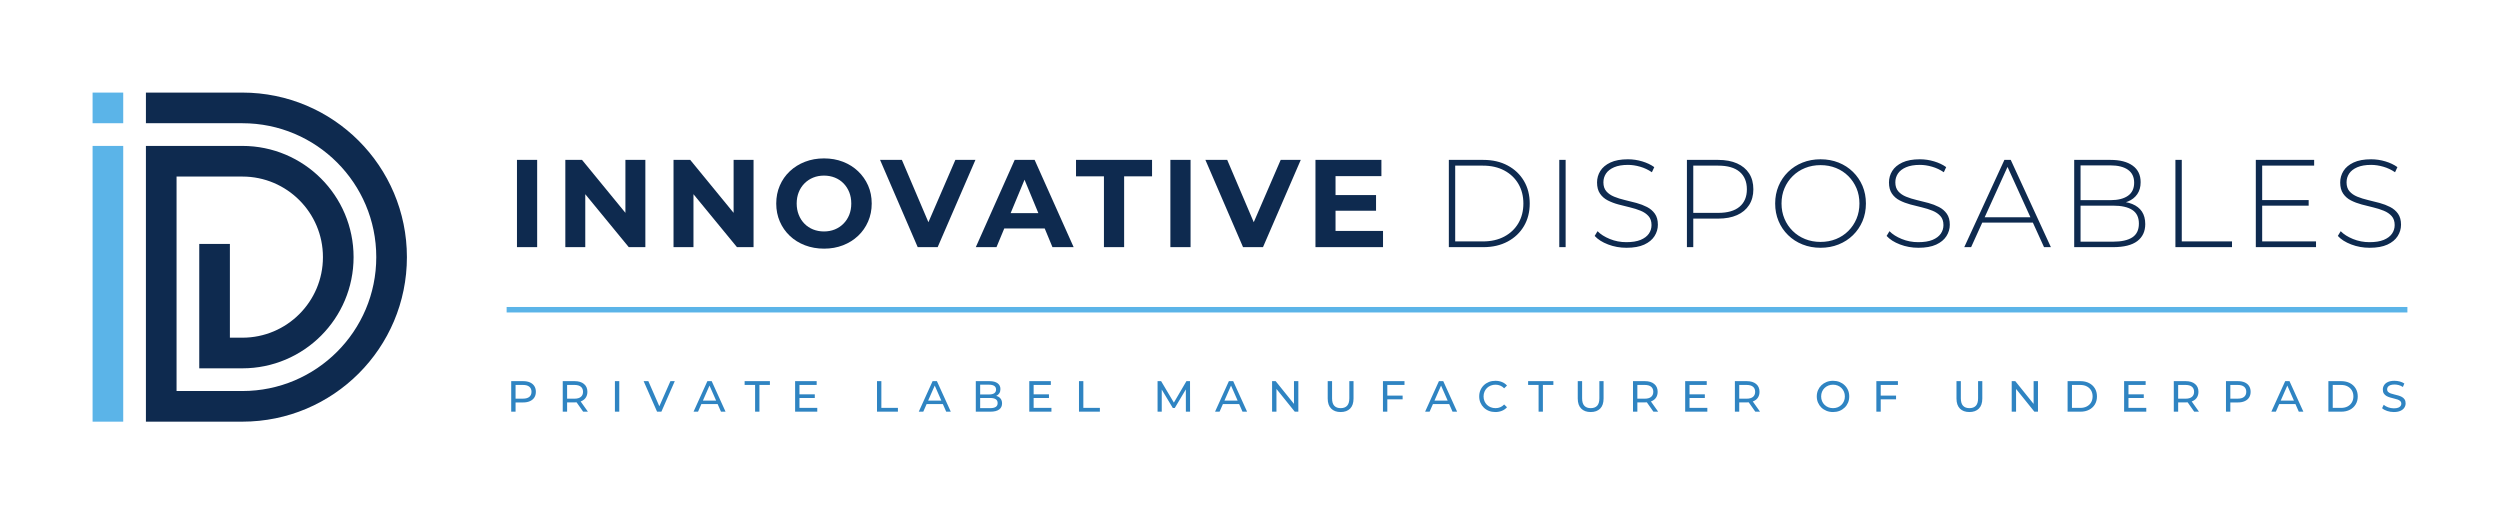
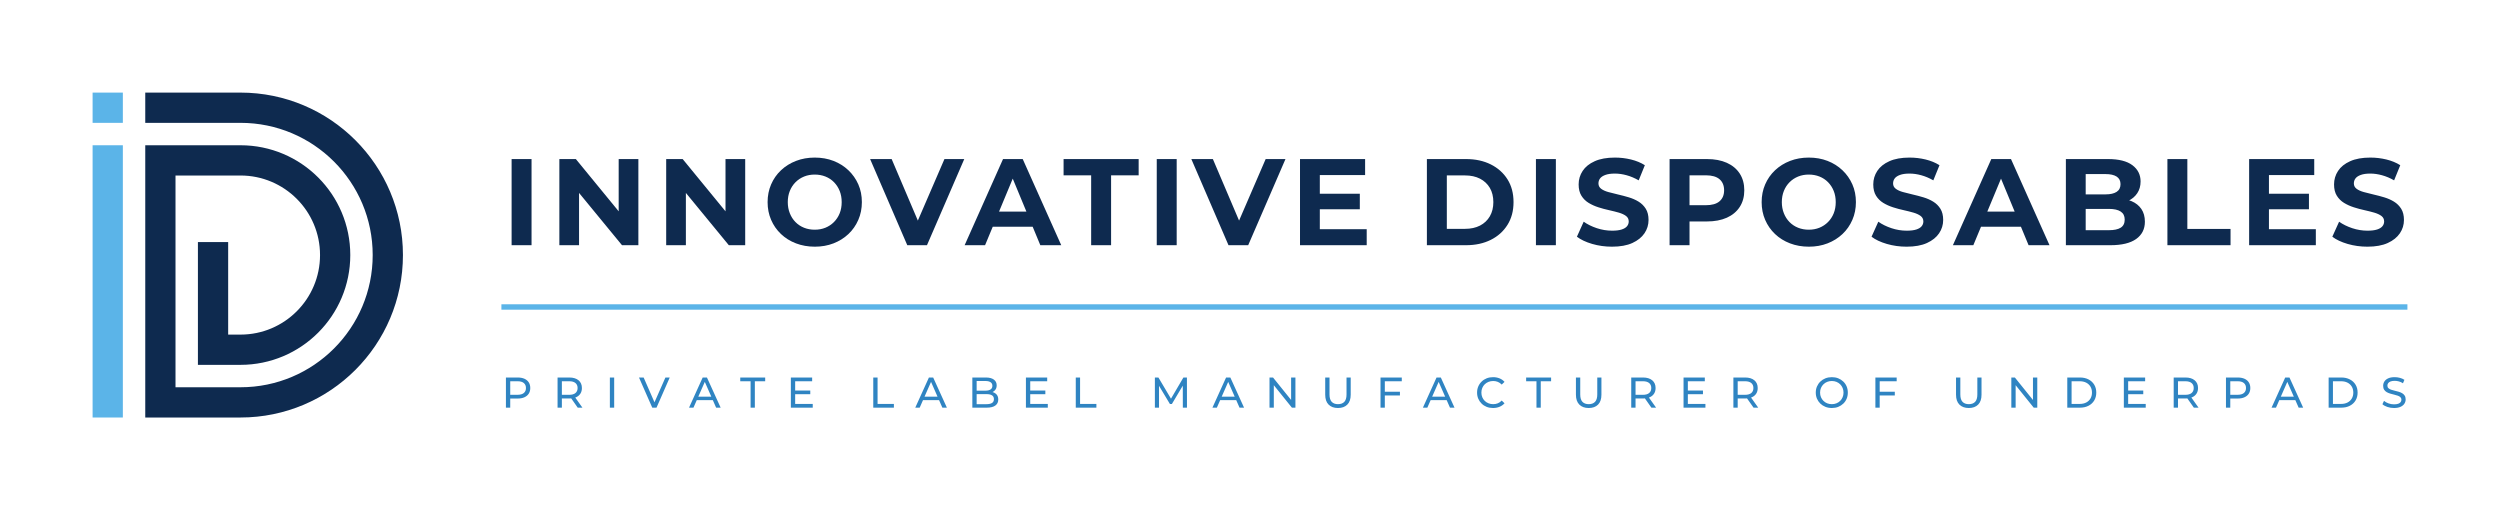
- <svg xmlns="http://www.w3.org/2000/svg" viewBox="-37.14 -37.14 1002.82 206.28" width="1002.82" height="206.28" role="img" aria-label="Innovative Disposables">
+ <svg xmlns="http://www.w3.org/2000/svg" viewBox="-37.62 -37.62 1015.67 207.23" width="1015.67" height="207.23" role="img" aria-label="Innovative Disposables">
  <g transform="translate(0 0) scale(0.227586)">
    <g fill="#5BB4E8">
      <rect x="0" y="0" width="54" height="54" />
      <rect x="0" y="94" width="54" height="486" />
    </g>
    <path d="M94,27 H264 A263,263 0 0 1 264,553 H121 V121 H264 A169,169 0 0 1 264,459 H215 V266.8" fill="none" stroke="#0E2A4F" stroke-width="54" stroke-linejoin="miter" stroke-linecap="butt" />
  </g>
  <path d="M170.23 62V27H178.33V62ZM189.63 62V27H196.33L216.98 52.2H213.73V27H221.73V62H215.08L194.38 36.8H197.63V62ZM233.03 62V27H239.73L260.38 52.2H257.13V27H265.13V62H258.48L237.78 36.8H241.03V62ZM293.43 62.6Q289.28 62.6 285.76 61.25Q282.23 59.9 279.66 57.45Q277.08 55 275.66 51.7Q274.23 48.4 274.23 44.5Q274.23 40.6 275.66 37.3Q277.08 34 279.68 31.55Q282.28 29.1 285.78 27.75Q289.28 26.4 293.38 26.4Q297.53 26.4 301.01 27.75Q304.48 29.1 307.06 31.55Q309.63 34 311.08 37.27Q312.53 40.55 312.53 44.5Q312.53 48.4 311.08 51.72Q309.63 55.05 307.06 57.47Q304.48 59.9 301.01 61.25Q297.53 62.6 293.43 62.6ZM293.38 55.7Q295.73 55.7 297.71 54.9Q299.68 54.1 301.18 52.6Q302.68 51.1 303.51 49.05Q304.33 47 304.33 44.5Q304.33 42 303.51 39.95Q302.68 37.9 301.21 36.4Q299.73 34.9 297.73 34.1Q295.73 33.3 293.38 33.3Q291.03 33.3 289.06 34.1Q287.08 34.9 285.58 36.4Q284.08 37.9 283.26 39.95Q282.43 42 282.43 44.5Q282.43 46.95 283.26 49.03Q284.08 51.1 285.56 52.6Q287.03 54.1 289.03 54.9Q291.03 55.7 293.38 55.7ZM330.98 62 315.88 27H324.63L337.83 58H332.68L346.08 27H354.13L338.98 62ZM354.28 62 369.88 27H377.88L393.53 62H385.03L372.23 31.1H375.43L362.58 62ZM362.08 54.5 364.23 48.35H382.23L384.43 54.5ZM405.68 62V33.6H394.48V27H424.98V33.6H413.78V62ZM432.33 62V27H440.43V62ZM461.48 62 446.38 27H455.13L468.33 58H463.18L476.58 27H484.63L469.48 62ZM490.53 62V27H516.98V33.5H498.58V55.5H517.63V62ZM497.98 47.4V41.1H514.83V47.4Z" fill="#0E2A4F" />
-   <path d="M544.03 62V27H557.88Q563.43 27 567.63 29.25Q571.83 31.5 574.16 35.45Q576.48 39.4 576.48 44.5Q576.48 49.6 574.16 53.55Q571.83 57.5 567.63 59.75Q563.43 62 557.88 62ZM546.58 59.7H557.68Q562.63 59.7 566.28 57.75Q569.93 55.8 571.93 52.38Q573.93 48.95 573.93 44.5Q573.93 40.05 571.93 36.62Q569.93 33.2 566.28 31.25Q562.63 29.3 557.68 29.3H546.58ZM588.33 62V27H590.88V62ZM615.28 62.25Q611.38 62.25 607.91 60.92Q604.43 59.6 602.53 57.5L603.68 55.6Q605.48 57.45 608.61 58.73Q611.73 60 615.23 60Q618.73 60 620.96 59.08Q623.18 58.15 624.26 56.6Q625.33 55.05 625.33 53.15Q625.33 50.9 624.13 49.55Q622.93 48.2 620.98 47.4Q619.03 46.6 616.73 46.05Q614.43 45.5 612.08 44.88Q609.73 44.25 607.78 43.25Q605.83 42.25 604.66 40.52Q603.48 38.8 603.48 36.05Q603.48 33.55 604.78 31.45Q606.08 29.35 608.83 28.05Q611.58 26.75 615.88 26.75Q618.78 26.75 621.61 27.6Q624.43 28.45 626.43 29.9L625.48 31.95Q623.28 30.45 620.76 29.73Q618.23 29 615.88 29Q612.53 29 610.33 29.95Q608.13 30.9 607.08 32.47Q606.03 34.05 606.03 36Q606.03 38.25 607.21 39.6Q608.38 40.95 610.33 41.75Q612.28 42.55 614.63 43.1Q616.98 43.65 619.28 44.27Q621.58 44.9 623.53 45.9Q625.48 46.9 626.68 48.6Q627.88 50.3 627.88 53Q627.88 55.45 626.53 57.58Q625.18 59.7 622.41 60.98Q619.63 62.25 615.28 62.25ZM639.53 62V27H652.08Q656.48 27 659.63 28.4Q662.78 29.8 664.48 32.42Q666.18 35.05 666.18 38.8Q666.18 42.45 664.48 45.1Q662.78 47.75 659.63 49.15Q656.48 50.55 652.08 50.55H640.93L642.08 49.35V62ZM642.08 49.5 640.93 48.25H652.08Q657.73 48.25 660.66 45.77Q663.58 43.3 663.58 38.8Q663.58 34.25 660.66 31.77Q657.73 29.3 652.08 29.3H640.93L642.08 28.05ZM693.13 62.25Q689.23 62.25 685.91 60.92Q682.58 59.6 680.11 57.17Q677.63 54.75 676.28 51.52Q674.93 48.3 674.93 44.5Q674.93 40.7 676.28 37.48Q677.63 34.25 680.11 31.82Q682.58 29.4 685.91 28.07Q689.23 26.75 693.13 26.75Q697.03 26.75 700.36 28.07Q703.68 29.4 706.13 31.8Q708.58 34.2 709.96 37.42Q711.33 40.65 711.33 44.5Q711.33 48.35 709.96 51.58Q708.58 54.8 706.13 57.2Q703.68 59.6 700.36 60.92Q697.03 62.25 693.13 62.25ZM693.13 59.9Q696.48 59.9 699.33 58.75Q702.18 57.6 704.28 55.5Q706.38 53.4 707.56 50.6Q708.73 47.8 708.73 44.5Q708.73 41.15 707.56 38.38Q706.38 35.6 704.28 33.5Q702.18 31.4 699.33 30.25Q696.48 29.1 693.13 29.1Q689.78 29.1 686.93 30.25Q684.08 31.4 681.96 33.5Q679.83 35.6 678.66 38.38Q677.48 41.15 677.48 44.5Q677.48 47.8 678.66 50.6Q679.83 53.4 681.96 55.5Q684.08 57.6 686.93 58.75Q689.78 59.9 693.13 59.9ZM732.38 62.25Q728.48 62.25 725.01 60.92Q721.53 59.6 719.63 57.5L720.78 55.6Q722.58 57.45 725.71 58.73Q728.83 60 732.33 60Q735.83 60 738.06 59.08Q740.28 58.15 741.36 56.6Q742.43 55.05 742.43 53.15Q742.43 50.9 741.23 49.55Q740.03 48.2 738.08 47.4Q736.13 46.6 733.83 46.05Q731.53 45.5 729.18 44.88Q726.83 44.25 724.88 43.25Q722.93 42.25 721.76 40.52Q720.58 38.8 720.58 36.05Q720.58 33.55 721.88 31.45Q723.18 29.35 725.93 28.05Q728.68 26.75 732.98 26.75Q735.88 26.75 738.71 27.6Q741.53 28.45 743.53 29.9L742.58 31.95Q740.38 30.45 737.86 29.73Q735.33 29 732.98 29Q729.63 29 727.43 29.95Q725.23 30.9 724.18 32.47Q723.13 34.05 723.13 36Q723.13 38.25 724.31 39.6Q725.48 40.95 727.43 41.75Q729.38 42.55 731.73 43.1Q734.08 43.65 736.38 44.27Q738.68 44.9 740.63 45.9Q742.58 46.9 743.78 48.6Q744.98 50.3 744.98 53Q744.98 55.45 743.63 57.58Q742.28 59.7 739.51 60.98Q736.73 62.25 732.38 62.25ZM750.78 62 766.88 27H769.43L785.53 62H782.78L767.58 28.6H768.68L753.53 62ZM756.68 52.15 757.53 50H778.48L779.33 52.15ZM794.88 62V27H809.48Q815.13 27 818.33 29.3Q821.53 31.6 821.53 35.95Q821.53 38.8 820.18 40.75Q818.83 42.7 816.46 43.67Q814.08 44.65 811.13 44.65L812.03 43.65Q815.63 43.65 818.18 44.7Q820.73 45.75 822.06 47.75Q823.38 49.75 823.38 52.75Q823.38 57.15 820.18 59.58Q816.98 62 810.48 62ZM797.43 59.8H810.48Q815.53 59.8 818.18 58.08Q820.83 56.35 820.83 52.55Q820.83 48.8 818.18 47.07Q815.53 45.35 810.48 45.35H797.13V43.15H809.38Q813.93 43.15 816.43 41.4Q818.93 39.65 818.93 36.15Q818.93 32.7 816.43 30.95Q813.93 29.2 809.38 29.2H797.43ZM835.48 62V27H838.03V59.7H858.18V62ZM867.73 62V27H891.13V29.3H870.28V59.7H891.88V62ZM869.98 45.35V43.1H888.93V45.35ZM913.38 62.25Q909.48 62.25 906.01 60.92Q902.53 59.6 900.63 57.5L901.78 55.6Q903.58 57.45 906.71 58.73Q909.83 60 913.33 60Q916.83 60 919.06 59.08Q921.28 58.15 922.36 56.6Q923.43 55.05 923.43 53.15Q923.43 50.9 922.23 49.55Q921.03 48.2 919.08 47.4Q917.13 46.6 914.83 46.05Q912.53 45.5 910.18 44.88Q907.83 44.25 905.88 43.25Q903.93 42.25 902.76 40.52Q901.58 38.8 901.58 36.05Q901.58 33.55 902.88 31.45Q904.18 29.35 906.93 28.05Q909.68 26.75 913.98 26.75Q916.88 26.75 919.71 27.6Q922.53 28.45 924.53 29.9L923.58 31.95Q921.38 30.45 918.86 29.73Q916.33 29 913.98 29Q910.63 29 908.43 29.95Q906.23 30.9 905.18 32.47Q904.13 34.05 904.13 36Q904.13 38.25 905.31 39.6Q906.48 40.95 908.43 41.75Q910.38 42.55 912.73 43.1Q915.08 43.65 917.38 44.27Q919.68 44.9 921.63 45.9Q923.58 46.9 924.78 48.6Q925.98 50.3 925.98 53Q925.98 55.45 924.63 57.58Q923.28 59.7 920.51 60.98Q917.73 62.25 913.38 62.25Z" fill="#0E2A4F" />
-   <rect x="166.083" y="86" width="762.45" height="2.2" fill="#5BB4E8" />
-   <path d="M167.92 128V115.75H172.7Q174.31 115.75 175.45 116.26Q176.58 116.77 177.2 117.73Q177.81 118.69 177.81 120.02Q177.81 121.35 177.2 122.3Q176.58 123.26 175.45 123.77Q174.31 124.29 172.7 124.29H168.88L169.67 123.47V128ZM169.67 123.64 168.88 122.77H172.65Q174.33 122.77 175.19 122.05Q176.06 121.33 176.06 120.02Q176.06 118.71 175.19 117.99Q174.33 117.27 172.65 117.27H168.88L169.67 116.4ZM188.59 128V115.75H193.37Q195.75 115.75 197.11 116.88Q198.48 118.01 198.48 120.02Q198.48 121.35 197.86 122.3Q197.25 123.26 196.11 123.76Q194.98 124.27 193.37 124.27H189.55L190.34 123.47V128ZM196.78 128 193.66 123.56H195.54L198.69 128ZM190.34 123.64 189.55 122.78H193.31Q194.99 122.78 195.86 122.06Q196.73 121.33 196.73 120.02Q196.73 118.71 195.86 117.99Q194.99 117.27 193.31 117.27H189.55L190.34 116.4ZM209.52 128V115.75H211.27V128ZM226.43 128 221.04 115.75H222.93L227.88 127.06H226.8L231.78 115.75H233.53L228.16 128ZM241.06 128 246.61 115.75H248.34L253.9 128H252.07L247.11 116.73H247.81L242.86 128ZM243.42 124.94 243.89 123.54H250.79L251.3 124.94ZM265.75 128V117.27H261.55V115.75H271.69V117.27H267.49V128ZM281.8 128V115.75H290.45V117.27H283.55V126.48H290.69V128ZM283.4 122.52V121.03H289.7V122.52ZM314.65 128V115.75H316.4V126.48H323.04V128ZM331.4 128 336.95 115.75H338.68L344.25 128H342.41L337.46 116.73H338.16L333.21 128ZM333.77 124.94 334.24 123.54H341.13L341.64 124.94ZM354.28 128V115.75H359.77Q361.89 115.75 363.03 116.6Q364.16 117.45 364.16 118.92Q364.16 119.91 363.72 120.6Q363.27 121.28 362.52 121.65Q361.77 122.02 360.89 122.02L361.21 121.49Q362.26 121.49 363.06 121.86Q363.87 122.22 364.34 122.93Q364.81 123.64 364.81 124.69Q364.81 126.27 363.63 127.13Q362.45 128 360.12 128ZM356.03 126.58H360.05Q361.5 126.58 362.27 126.09Q363.04 125.6 363.04 124.55Q363.04 123.48 362.27 123Q361.5 122.5 360.05 122.5H355.87V121.09H359.61Q360.94 121.09 361.68 120.6Q362.41 120.11 362.41 119.13Q362.41 118.15 361.68 117.66Q360.94 117.17 359.61 117.17H356.03ZM375.73 128V115.75H384.38V117.27H377.48V126.48H384.62V128ZM377.33 122.52V121.03H383.63V122.52ZM395.67 128V115.75H397.42V126.48H404.05V128ZM427.19 128V115.75H428.62L434.12 125.01H433.35L438.77 115.75H440.21L440.23 128H438.55L438.53 118.39H438.93L434.1 126.51H433.3L428.43 118.39H428.87V128ZM450.25 128 455.8 115.75H457.53L463.1 128H461.26L456.31 116.73H457.01L452.06 128ZM452.62 124.94 453.09 123.54H459.98L460.49 124.94ZM473.13 128V115.75H474.56L482.67 125.81H481.91V115.75H483.66V128H482.23L474.13 117.94H474.88V128ZM500.62 128.14Q498.21 128.14 496.83 126.76Q495.44 125.38 495.44 122.72V115.75H497.19V122.64Q497.19 124.69 498.09 125.64Q499 126.58 500.64 126.58Q502.3 126.58 503.2 125.64Q504.11 124.69 504.11 122.64V115.75H505.8V122.72Q505.8 125.38 504.43 126.76Q503.06 128.14 500.62 128.14ZM517.6 128V115.75H526.24V117.27H519.35V128ZM519.17 123.05V121.54H525.49V123.05ZM534.51 128 540.05 115.75H541.79L547.35 128H545.51L540.56 116.73H541.26L536.31 128ZM536.87 124.94 537.34 123.54H544.24L544.74 124.94ZM562.68 128.14Q561.28 128.14 560.1 127.68Q558.92 127.21 558.05 126.36Q557.19 125.52 556.7 124.38Q556.21 123.24 556.21 121.88Q556.21 120.51 556.7 119.37Q557.19 118.23 558.06 117.39Q558.94 116.54 560.12 116.07Q561.3 115.61 562.7 115.61Q564.12 115.61 565.32 116.09Q566.52 116.57 567.36 117.52L566.22 118.62Q565.52 117.89 564.64 117.53Q563.77 117.17 562.77 117.17Q561.74 117.17 560.85 117.52Q559.97 117.87 559.32 118.5Q558.68 119.13 558.32 119.99Q557.96 120.86 557.96 121.88Q557.96 122.89 558.32 123.76Q558.68 124.62 559.32 125.25Q559.97 125.88 560.85 126.23Q561.74 126.58 562.77 126.58Q563.77 126.58 564.64 126.22Q565.52 125.86 566.22 125.11L567.36 126.22Q566.52 127.16 565.32 127.65Q564.12 128.14 562.68 128.14ZM580.03 128V117.27H575.83V115.75H585.96V117.27H581.76V128ZM600.92 128.14Q598.51 128.14 597.13 126.76Q595.74 125.38 595.74 122.72V115.75H597.49V122.64Q597.49 124.69 598.4 125.64Q599.3 126.58 600.94 126.58Q602.6 126.58 603.51 125.64Q604.41 124.69 604.41 122.64V115.75H606.1V122.72Q606.1 125.38 604.73 126.76Q603.36 128.14 600.92 128.14ZM617.9 128V115.75H622.68Q625.06 115.75 626.42 116.88Q627.79 118.01 627.79 120.02Q627.79 121.35 627.18 122.3Q626.56 123.26 625.43 123.76Q624.29 124.27 622.68 124.27H618.86L619.65 123.47V128ZM626.09 128 622.98 123.56H624.85L628 128ZM619.65 123.64 618.86 122.78H622.63Q624.31 122.78 625.17 122.06Q626.04 121.33 626.04 120.02Q626.04 118.71 625.17 117.99Q624.31 117.27 622.63 117.27H618.86L619.65 116.4ZM638.83 128V115.75H647.48V117.27H640.58V126.48H647.72V128ZM640.42 122.52V121.03H646.72V122.52ZM658.77 128V115.75H663.54Q665.92 115.75 667.29 116.88Q668.65 118.01 668.65 120.02Q668.65 121.35 668.04 122.3Q667.43 123.26 666.29 123.76Q665.15 124.27 663.54 124.27H659.73L660.52 123.47V128ZM666.96 128 663.84 123.56H665.71L668.86 128ZM660.52 123.64 659.73 122.78H663.49Q665.17 122.78 666.04 122.06Q666.9 121.33 666.9 120.02Q666.9 118.71 666.04 117.99Q665.17 117.27 663.49 117.27H659.73L660.52 116.4ZM698.14 128.14Q696.74 128.14 695.55 127.67Q694.35 127.19 693.47 126.35Q692.6 125.5 692.11 124.36Q691.62 123.22 691.62 121.88Q691.62 120.53 692.11 119.39Q692.6 118.25 693.47 117.4Q694.35 116.56 695.54 116.08Q696.73 115.61 698.14 115.61Q699.54 115.61 700.73 116.07Q701.91 116.54 702.79 117.39Q703.67 118.23 704.16 119.37Q704.64 120.51 704.64 121.88Q704.64 123.24 704.16 124.38Q703.67 125.52 702.79 126.36Q701.91 127.21 700.73 127.68Q699.54 128.14 698.14 128.14ZM698.14 126.58Q699.16 126.58 700.03 126.23Q700.89 125.88 701.53 125.24Q702.17 124.61 702.53 123.75Q702.89 122.89 702.89 121.88Q702.89 120.86 702.53 120Q702.17 119.14 701.53 118.51Q700.89 117.87 700.03 117.52Q699.16 117.17 698.14 117.17Q697.11 117.17 696.25 117.52Q695.38 117.87 694.73 118.51Q694.08 119.14 693.73 120Q693.37 120.86 693.37 121.88Q693.37 122.89 693.73 123.75Q694.08 124.61 694.73 125.24Q695.38 125.88 696.25 126.23Q697.11 126.58 698.14 126.58ZM715.52 128V115.75H724.17V117.27H717.27V128ZM717.1 123.05V121.54H723.42V123.05ZM752.84 128.14Q750.42 128.14 749.04 126.76Q747.66 125.38 747.66 122.72V115.75H749.41V122.64Q749.41 124.69 750.31 125.64Q751.21 126.58 752.85 126.58Q754.52 126.58 755.42 125.64Q756.32 124.69 756.32 122.64V115.75H758.02V122.72Q758.02 125.38 756.64 126.76Q755.27 128.14 752.84 128.14ZM769.81 128V115.75H771.25L779.35 125.81H778.6V115.75H780.35V128H778.91L770.81 117.94H771.56V128ZM792.23 128V115.75H797.4Q799.36 115.75 800.85 116.52Q802.35 117.29 803.18 118.67Q804.01 120.05 804.01 121.88Q804.01 123.69 803.18 125.08Q802.35 126.46 800.85 127.23Q799.36 128 797.4 128ZM793.98 126.48H797.29Q798.81 126.48 799.92 125.9Q801.04 125.32 801.65 124.28Q802.26 123.24 802.26 121.88Q802.26 120.49 801.65 119.46Q801.04 118.43 799.92 117.85Q798.81 117.27 797.29 117.27H793.98ZM814.9 128V115.75H823.54V117.27H816.65V126.48H823.79V128ZM816.49 122.52V121.03H822.79V122.52ZM834.83 128V115.75H839.61Q841.99 115.75 843.35 116.88Q844.72 118.01 844.72 120.02Q844.72 121.35 844.11 122.3Q843.49 123.26 842.36 123.76Q841.22 124.27 839.61 124.27H835.79L836.58 123.47V128ZM843.02 128 839.91 123.56H841.78L844.93 128ZM836.58 123.64 835.79 122.78H839.56Q841.24 122.78 842.1 122.06Q842.97 121.33 842.97 120.02Q842.97 118.71 842.1 117.99Q841.24 117.27 839.56 117.27H835.79L836.58 116.4ZM855.76 128V115.75H860.54Q862.15 115.75 863.29 116.26Q864.43 116.77 865.04 117.73Q865.65 118.69 865.65 120.02Q865.65 121.35 865.04 122.3Q864.43 123.26 863.29 123.77Q862.15 124.29 860.54 124.29H856.73L857.51 123.47V128ZM857.51 123.64 856.73 122.77H860.49Q862.17 122.77 863.03 122.05Q863.9 121.33 863.9 120.02Q863.9 118.71 863.03 117.99Q862.17 117.27 860.49 117.27H856.73L857.51 116.4ZM873.96 128 879.51 115.75H881.24L886.81 128H884.97L880.02 116.73H880.72L875.77 128ZM876.33 124.94 876.8 123.54H883.69L884.2 124.94ZM896.84 128V115.75H902Q903.96 115.75 905.46 116.52Q906.95 117.29 907.78 118.67Q908.62 120.05 908.62 121.88Q908.62 123.69 907.78 125.08Q906.95 126.46 905.46 127.23Q903.96 128 902 128ZM898.59 126.48H901.9Q903.42 126.48 904.53 125.9Q905.64 125.32 906.25 124.28Q906.87 123.24 906.87 121.88Q906.87 120.49 906.25 119.46Q905.64 118.43 904.53 117.85Q903.42 117.27 901.9 117.27H898.59ZM923.07 128.14Q921.67 128.14 920.4 127.71Q919.12 127.28 918.38 126.6L919.03 125.23Q919.73 125.85 920.82 126.25Q921.9 126.65 923.07 126.65Q924.14 126.65 924.81 126.41Q925.47 126.16 925.79 125.73Q926.1 125.31 926.1 124.76Q926.1 124.13 925.69 123.75Q925.28 123.36 924.62 123.13Q923.97 122.89 923.18 122.72Q922.39 122.54 921.59 122.3Q920.8 122.07 920.14 121.7Q919.49 121.33 919.08 120.71Q918.68 120.09 918.68 119.11Q918.68 118.16 919.18 117.37Q919.68 116.57 920.72 116.09Q921.76 115.61 923.37 115.61Q924.44 115.61 925.49 115.89Q926.54 116.17 927.31 116.69L926.73 118.09Q925.94 117.57 925.07 117.33Q924.19 117.1 923.37 117.1Q922.34 117.1 921.67 117.36Q921.01 117.62 920.7 118.06Q920.4 118.5 920.4 119.04Q920.4 119.69 920.81 120.07Q921.22 120.46 921.87 120.69Q922.53 120.91 923.32 121.1Q924.11 121.28 924.9 121.51Q925.7 121.73 926.35 122.1Q927.01 122.47 927.41 123.08Q927.82 123.69 927.82 124.66Q927.82 125.58 927.31 126.38Q926.8 127.18 925.74 127.66Q924.68 128.14 923.07 128.14Z" fill="#2F84C2" />
+   <path d="M542.08 62V27H557.98Q563.68 27 568.03 29.17Q572.38 31.35 574.83 35.25Q577.28 39.15 577.28 44.5Q577.28 49.8 574.83 53.72Q572.38 57.65 568.03 59.83Q563.68 62 557.98 62ZM550.18 55.35H557.58Q561.08 55.35 563.66 54.03Q566.23 52.7 567.66 50.25Q569.08 47.8 569.08 44.5Q569.08 41.15 567.66 38.72Q566.23 36.3 563.66 34.97Q561.08 33.65 557.58 33.65H550.18ZM586.38 62V27H594.48V62ZM617.28 62.6Q613.08 62.6 609.23 61.48Q605.38 60.35 603.03 58.55L605.78 52.45Q608.03 54.05 611.11 55.08Q614.18 56.1 617.33 56.1Q619.73 56.1 621.21 55.62Q622.68 55.15 623.38 54.3Q624.08 53.45 624.08 52.35Q624.08 50.95 622.98 50.12Q621.88 49.3 620.08 48.77Q618.28 48.25 616.11 47.77Q613.93 47.3 611.76 46.6Q609.58 45.9 607.78 44.8Q605.98 43.7 604.86 41.9Q603.73 40.1 603.73 37.3Q603.73 34.3 605.36 31.82Q606.98 29.35 610.26 27.88Q613.53 26.4 618.48 26.4Q621.78 26.4 624.98 27.17Q628.18 27.95 630.63 29.5L628.13 35.65Q625.68 34.25 623.23 33.58Q620.78 32.9 618.43 32.9Q616.08 32.9 614.58 33.45Q613.08 34 612.43 34.88Q611.78 35.75 611.78 36.9Q611.78 38.25 612.88 39.08Q613.98 39.9 615.78 40.4Q617.58 40.9 619.76 41.4Q621.93 41.9 624.11 42.55Q626.28 43.2 628.08 44.3Q629.88 45.4 631.01 47.2Q632.13 49 632.13 51.75Q632.13 54.7 630.48 57.15Q628.83 59.6 625.56 61.1Q622.28 62.6 617.28 62.6ZM640.68 62V27H655.83Q660.53 27 663.93 28.52Q667.33 30.05 669.18 32.9Q671.03 35.75 671.03 39.7Q671.03 43.6 669.18 46.45Q667.33 49.3 663.93 50.83Q660.53 52.35 655.83 52.35H645.18L648.78 48.7V62ZM648.78 49.6 645.18 45.75H655.38Q659.13 45.75 660.98 44.15Q662.83 42.55 662.83 39.7Q662.83 36.8 660.98 35.2Q659.13 33.6 655.38 33.6H645.18L648.78 29.75ZM697.28 62.6Q693.13 62.6 689.61 61.25Q686.08 59.9 683.51 57.45Q680.93 55 679.51 51.7Q678.08 48.4 678.08 44.5Q678.08 40.6 679.51 37.3Q680.93 34 683.53 31.55Q686.13 29.1 689.63 27.75Q693.13 26.4 697.23 26.4Q701.38 26.4 704.86 27.75Q708.33 29.1 710.91 31.55Q713.48 34 714.93 37.27Q716.38 40.55 716.38 44.5Q716.38 48.4 714.93 51.72Q713.48 55.05 710.91 57.47Q708.33 59.9 704.86 61.25Q701.38 62.6 697.28 62.6ZM697.23 55.7Q699.58 55.7 701.56 54.9Q703.53 54.1 705.03 52.6Q706.53 51.1 707.36 49.05Q708.18 47 708.18 44.5Q708.18 42 707.36 39.95Q706.53 37.9 705.06 36.4Q703.58 34.9 701.58 34.1Q699.58 33.3 697.23 33.3Q694.88 33.3 692.91 34.1Q690.93 34.9 689.43 36.4Q687.93 37.9 687.11 39.95Q686.28 42 686.28 44.5Q686.28 46.95 687.11 49.03Q687.93 51.1 689.41 52.6Q690.88 54.1 692.88 54.9Q694.88 55.7 697.23 55.7ZM736.98 62.6Q732.78 62.6 728.93 61.48Q725.08 60.35 722.73 58.55L725.48 52.45Q727.73 54.05 730.81 55.08Q733.88 56.1 737.03 56.1Q739.43 56.1 740.91 55.62Q742.38 55.15 743.08 54.3Q743.78 53.45 743.78 52.35Q743.78 50.95 742.68 50.12Q741.58 49.3 739.78 48.77Q737.98 48.25 735.81 47.77Q733.63 47.3 731.46 46.6Q729.28 45.9 727.48 44.8Q725.68 43.7 724.56 41.9Q723.43 40.1 723.43 37.3Q723.43 34.3 725.06 31.82Q726.68 29.35 729.96 27.88Q733.23 26.4 738.18 26.4Q741.48 26.4 744.68 27.17Q747.88 27.95 750.33 29.5L747.83 35.65Q745.38 34.25 742.93 33.58Q740.48 32.9 738.13 32.9Q735.78 32.9 734.28 33.45Q732.78 34 732.13 34.88Q731.48 35.75 731.48 36.9Q731.48 38.25 732.58 39.08Q733.68 39.9 735.48 40.4Q737.28 40.9 739.46 41.4Q741.63 41.9 743.81 42.55Q745.98 43.2 747.78 44.3Q749.58 45.4 750.71 47.2Q751.83 49 751.83 51.75Q751.83 54.7 750.18 57.15Q748.53 59.6 745.26 61.1Q741.98 62.6 736.98 62.6ZM755.78 62 771.38 27H779.38L795.03 62H786.53L773.73 31.1H776.93L764.08 62ZM763.58 54.5 765.73 48.35H783.73L785.93 54.5ZM801.68 62V27H818.78Q825.38 27 828.71 29.5Q832.03 32 832.03 36.1Q832.03 38.85 830.68 40.88Q829.33 42.9 826.98 44Q824.63 45.1 821.58 45.1L822.53 43.05Q825.83 43.05 828.38 44.12Q830.93 45.2 832.36 47.3Q833.78 49.4 833.78 52.45Q833.78 56.95 830.23 59.48Q826.68 62 819.78 62ZM809.73 55.9H819.18Q822.33 55.9 823.96 54.88Q825.58 53.85 825.58 51.6Q825.58 49.4 823.96 48.33Q822.33 47.25 819.18 47.25H809.13V41.35H817.78Q820.73 41.35 822.31 40.32Q823.88 39.3 823.88 37.2Q823.88 35.15 822.31 34.12Q820.73 33.1 817.78 33.1H809.73ZM842.93 62V27H851.03V55.4H868.58V62ZM876.13 62V27H902.58V33.5H884.18V55.5H903.23V62ZM883.58 47.4V41.1H900.43V47.4ZM924.18 62.6Q919.98 62.6 916.13 61.48Q912.28 60.35 909.93 58.55L912.68 52.45Q914.93 54.05 918.01 55.08Q921.08 56.1 924.23 56.1Q926.63 56.1 928.11 55.62Q929.58 55.15 930.28 54.3Q930.98 53.45 930.98 52.35Q930.98 50.95 929.88 50.12Q928.78 49.3 926.98 48.77Q925.18 48.25 923.01 47.77Q920.83 47.3 918.66 46.6Q916.48 45.9 914.68 44.8Q912.88 43.7 911.76 41.9Q910.63 40.1 910.63 37.3Q910.63 34.3 912.26 31.82Q913.88 29.35 917.16 27.88Q920.43 26.4 925.38 26.4Q928.68 26.4 931.88 27.17Q935.08 27.95 937.53 29.5L935.03 35.65Q932.58 34.25 930.13 33.58Q927.68 32.9 925.33 32.9Q922.98 32.9 921.48 33.45Q919.98 34 919.33 34.88Q918.68 35.75 918.68 36.9Q918.68 38.25 919.78 39.08Q920.88 39.9 922.68 40.4Q924.48 40.9 926.66 41.4Q928.83 41.9 931.01 42.55Q933.18 43.2 934.98 44.3Q936.78 45.4 937.91 47.2Q939.03 49 939.03 51.75Q939.03 54.7 937.38 57.15Q935.73 59.6 932.46 61.1Q929.18 62.6 924.18 62.6Z" fill="#0E2A4F" />
+   <rect x="166.083" y="86" width="774.35" height="2.2" fill="#5BB4E8" />
+   <path d="M167.92 128V115.75H172.7Q174.31 115.75 175.45 116.26Q176.58 116.77 177.2 117.73Q177.81 118.69 177.81 120.02Q177.81 121.35 177.2 122.3Q176.58 123.26 175.45 123.77Q174.31 124.29 172.7 124.29H168.88L169.67 123.47V128ZM169.67 123.64 168.88 122.77H172.65Q174.33 122.77 175.19 122.05Q176.06 121.33 176.06 120.02Q176.06 118.71 175.19 117.99Q174.33 117.27 172.65 117.27H168.88L169.67 116.4ZM188.9 128V115.75H193.68Q196.06 115.75 197.43 116.88Q198.79 118.01 198.79 120.02Q198.79 121.35 198.18 122.3Q197.57 123.26 196.43 123.76Q195.29 124.27 193.68 124.27H189.87L190.65 123.47V128ZM197.09 128 193.98 123.56H195.85L199 128ZM190.65 123.64 189.87 122.78H193.63Q195.31 122.78 196.17 122.06Q197.04 121.33 197.04 120.02Q197.04 118.71 196.17 117.99Q195.31 117.27 193.63 117.27H189.87L190.65 116.4ZM210.15 128V115.75H211.9V128ZM227.37 128 221.98 115.75H223.87L228.82 127.06H227.73L232.72 115.75H234.47L229.1 128ZM242.31 128 247.86 115.75H249.59L255.16 128H253.32L248.37 116.73H249.07L244.11 128ZM244.67 124.94 245.15 123.54H252.04L252.55 124.94ZM267.32 128V117.27H263.12V115.75H273.25V117.27H269.05V128ZM283.68 128V115.75H292.33V117.27H285.43V126.48H292.57V128ZM285.27 122.52V121.03H291.57V122.52ZM317.16 128V115.75H318.91V126.48H325.54V128ZM334.22 128 339.77 115.75H341.5L347.07 128H345.23L340.28 116.73H340.98L336.02 128ZM336.58 124.94 337.06 123.54H343.95L344.46 124.94ZM357.41 128V115.75H362.9Q365.02 115.75 366.16 116.6Q367.3 117.45 367.3 118.92Q367.3 119.91 366.85 120.6Q366.4 121.28 365.65 121.65Q364.9 122.02 364.02 122.02L364.34 121.49Q365.39 121.49 366.19 121.86Q367 122.22 367.47 122.93Q367.94 123.64 367.94 124.69Q367.94 126.27 366.76 127.13Q365.58 128 363.25 128ZM359.16 126.58H363.18Q364.64 126.58 365.41 126.09Q366.18 125.6 366.18 124.55Q366.18 123.48 365.41 123Q364.64 122.5 363.18 122.5H359V121.09H362.75Q364.08 121.09 364.81 120.6Q365.55 120.11 365.55 119.13Q365.55 118.15 364.81 117.66Q364.08 117.17 362.75 117.17H359.16ZM379.18 128V115.75H387.82V117.27H380.93V126.48H388.07V128ZM380.77 122.52V121.03H387.07V122.52ZM399.43 128V115.75H401.18V126.48H407.81V128ZM431.57 128V115.75H433.01L438.5 125.01H437.73L443.16 115.75H444.59L444.61 128H442.93L442.91 118.39H443.31L438.48 126.51H437.68L432.81 118.39H433.25V128ZM454.95 128 460.5 115.75H462.23L467.8 128H465.96L461.01 116.73H461.71L456.75 128ZM457.31 124.94 457.79 123.54H464.68L465.19 124.94ZM478.14 128V115.75H479.57L487.68 125.81H486.92V115.75H488.67V128H487.24L479.14 117.94H479.89V128ZM505.95 128.14Q503.53 128.14 502.15 126.76Q500.77 125.38 500.77 122.72V115.75H502.52V122.64Q502.52 124.69 503.42 125.64Q504.32 126.58 505.96 126.58Q507.63 126.58 508.53 125.64Q509.43 124.69 509.43 122.64V115.75H511.13V122.72Q511.13 125.38 509.75 126.76Q508.38 128.14 505.95 128.14ZM523.24 128V115.75H531.88V117.27H524.99V128ZM524.81 123.05V121.54H531.13V123.05ZM540.46 128 546 115.75H547.74L553.3 128H551.46L546.51 116.73H547.21L542.26 128ZM542.82 124.94 543.29 123.54H550.19L550.69 124.94ZM568.95 128.14Q567.55 128.14 566.37 127.68Q565.18 127.21 564.32 126.36Q563.45 125.52 562.96 124.38Q562.47 123.24 562.47 121.88Q562.47 120.51 562.96 119.37Q563.45 118.23 564.33 117.39Q565.2 116.54 566.38 116.07Q567.56 115.61 568.96 115.61Q570.38 115.61 571.58 116.09Q572.78 116.57 573.62 117.52L572.48 118.62Q571.78 117.89 570.91 117.53Q570.03 117.17 569.03 117.17Q568 117.17 567.12 117.52Q566.23 117.87 565.59 118.5Q564.94 119.13 564.58 119.99Q564.22 120.86 564.22 121.88Q564.22 122.89 564.58 123.76Q564.94 124.62 565.59 125.25Q566.23 125.88 567.12 126.23Q568 126.58 569.03 126.58Q570.03 126.58 570.91 126.22Q571.78 125.86 572.48 125.11L573.62 126.22Q572.78 127.16 571.58 127.65Q570.38 128.14 568.95 128.14ZM586.6 128V117.27H582.4V115.75H592.54V117.27H588.34V128ZM607.81 128.14Q605.4 128.14 604.02 126.76Q602.63 125.38 602.63 122.72V115.75H604.38V122.64Q604.38 124.69 605.28 125.64Q606.19 126.58 607.83 126.58Q609.49 126.58 610.39 125.64Q611.3 124.69 611.3 122.64V115.75H612.99V122.72Q612.99 125.38 611.62 126.76Q610.25 128.14 607.81 128.14ZM625.1 128V115.75H629.88Q632.26 115.75 633.63 116.88Q634.99 118.01 634.99 120.02Q634.99 121.35 634.38 122.3Q633.77 123.26 632.63 123.76Q631.49 124.27 629.88 124.27H626.07L626.85 123.47V128ZM633.29 128 630.18 123.56H632.05L635.2 128ZM626.85 123.64 626.07 122.78H629.83Q631.51 122.78 632.37 122.06Q633.24 121.33 633.24 120.02Q633.24 118.71 632.37 117.99Q631.51 117.27 629.83 117.27H626.07L626.85 116.4ZM646.35 128V115.75H654.99V117.27H648.1V126.48H655.24V128ZM647.94 122.52V121.03H654.24V122.52ZM666.6 128V115.75H671.37Q673.75 115.75 675.12 116.88Q676.48 118.01 676.48 120.02Q676.48 121.35 675.87 122.3Q675.26 123.26 674.12 123.76Q672.98 124.27 671.37 124.27H667.56L668.35 123.47V128ZM674.79 128 671.67 123.56H673.54L676.69 128ZM668.35 123.64 667.56 122.78H671.32Q673 122.78 673.87 122.06Q674.73 121.33 674.73 120.02Q674.73 118.71 673.87 117.99Q673 117.27 671.32 117.27H667.56L668.35 116.4ZM706.6 128.14Q705.2 128.14 704 127.67Q702.8 127.19 701.93 126.35Q701.05 125.5 700.56 124.36Q700.07 123.22 700.07 121.88Q700.07 120.53 700.56 119.39Q701.05 118.25 701.93 117.4Q702.8 116.56 703.99 116.08Q705.18 115.61 706.6 115.61Q708 115.61 709.18 116.07Q710.36 116.54 711.25 117.39Q712.13 118.23 712.61 119.37Q713.09 120.51 713.09 121.88Q713.09 123.24 712.61 124.38Q712.13 125.52 711.25 126.36Q710.36 127.21 709.18 127.68Q708 128.14 706.6 128.14ZM706.6 126.58Q707.61 126.58 708.48 126.23Q709.35 125.88 709.99 125.24Q710.62 124.61 710.98 123.75Q711.34 122.89 711.34 121.88Q711.34 120.86 710.98 120Q710.62 119.14 709.99 118.51Q709.35 117.87 708.48 117.52Q707.61 117.17 706.6 117.17Q705.57 117.17 704.7 117.52Q703.83 117.87 703.19 118.51Q702.54 119.14 702.18 120Q701.82 120.86 701.82 121.88Q701.82 122.89 702.18 123.75Q702.54 124.61 703.19 125.24Q703.83 125.88 704.7 126.23Q705.57 126.58 706.6 126.58ZM724.29 128V115.75H732.94V117.27H726.04V128ZM725.87 123.05V121.54H732.18V123.05ZM762.23 128.14Q759.82 128.14 758.43 126.76Q757.05 125.38 757.05 122.72V115.75H758.8V122.64Q758.8 124.69 759.7 125.64Q760.6 126.58 762.25 126.58Q763.91 126.58 764.81 125.64Q765.71 124.69 765.71 122.64V115.75H767.41V122.72Q767.41 125.38 766.04 126.76Q764.66 128.14 762.23 128.14ZM779.52 128V115.75H780.96L789.06 125.81H788.31V115.75H790.06V128H788.62L780.52 117.94H781.27V128ZM802.25 128V115.75H807.42Q809.38 115.75 810.87 116.52Q812.37 117.29 813.2 118.67Q814.03 120.05 814.03 121.88Q814.03 123.69 813.2 125.08Q812.37 126.46 810.87 127.23Q809.38 128 807.42 128ZM804 126.48H807.31Q808.83 126.48 809.95 125.9Q811.06 125.32 811.67 124.28Q812.28 123.24 812.28 121.88Q812.28 120.49 811.67 119.46Q811.06 118.43 809.95 117.85Q808.83 117.27 807.31 117.27H804ZM825.23 128V115.75H833.88V117.27H826.98V126.48H834.12V128ZM826.82 122.52V121.03H833.12V122.52ZM845.48 128V115.75H850.26Q852.64 115.75 854 116.88Q855.37 118.01 855.37 120.02Q855.37 121.35 854.75 122.3Q854.14 123.26 853 123.76Q851.87 124.27 850.26 124.27H846.44L847.23 123.47V128ZM853.67 128 850.55 123.56H852.43L855.58 128ZM847.23 123.64 846.44 122.78H850.2Q851.88 122.78 852.75 122.06Q853.62 121.33 853.62 120.02Q853.62 118.71 852.75 117.99Q851.88 117.27 850.2 117.27H846.44L847.23 116.4ZM866.72 128V115.75H871.5Q873.11 115.75 874.25 116.26Q875.39 116.77 876 117.73Q876.61 118.69 876.61 120.02Q876.61 121.35 876 122.3Q875.39 123.26 874.25 123.77Q873.11 124.29 871.5 124.29H867.69L868.47 123.47V128ZM868.47 123.64 867.69 122.77H871.45Q873.13 122.77 873.99 122.05Q874.86 121.33 874.86 120.02Q874.86 118.71 873.99 117.99Q873.13 117.27 871.45 117.27H867.69L868.47 116.4ZM885.24 128 890.79 115.75H892.52L898.08 128H896.25L891.29 116.73H891.99L887.04 128ZM887.6 124.94 888.07 123.54H894.97L895.48 124.94ZM908.43 128V115.75H913.59Q915.55 115.75 917.04 116.52Q918.54 117.29 919.37 118.67Q920.2 120.05 920.2 121.88Q920.2 123.69 919.37 125.08Q918.54 126.46 917.04 127.23Q915.55 128 913.59 128ZM910.18 126.48H913.48Q915.01 126.48 916.12 125.9Q917.23 125.32 917.84 124.28Q918.45 123.24 918.45 121.88Q918.45 120.49 917.84 119.46Q917.23 118.43 916.12 117.85Q915.01 117.27 913.48 117.27H910.18ZM934.97 128.14Q933.57 128.14 932.3 127.71Q931.02 127.28 930.28 126.6L930.93 125.23Q931.63 125.85 932.72 126.25Q933.8 126.65 934.97 126.65Q936.04 126.65 936.71 126.41Q937.37 126.16 937.69 125.73Q938 125.31 938 124.76Q938 124.13 937.59 123.75Q937.18 123.36 936.52 123.13Q935.87 122.89 935.08 122.72Q934.29 122.54 933.49 122.3Q932.7 122.07 932.04 121.7Q931.39 121.33 930.98 120.71Q930.58 120.09 930.58 119.11Q930.58 118.16 931.08 117.37Q931.58 116.57 932.62 116.09Q933.66 115.61 935.27 115.61Q936.34 115.61 937.39 115.89Q938.44 116.17 939.21 116.69L938.63 118.09Q937.84 117.57 936.97 117.33Q936.09 117.1 935.27 117.1Q934.24 117.1 933.57 117.36Q932.91 117.62 932.6 118.06Q932.3 118.5 932.3 119.04Q932.3 119.69 932.71 120.07Q933.12 120.46 933.77 120.69Q934.43 120.91 935.22 121.1Q936.01 121.28 936.8 121.51Q937.6 121.73 938.25 122.1Q938.91 122.47 939.31 123.08Q939.72 123.69 939.72 124.66Q939.72 125.58 939.21 126.38Q938.7 127.18 937.64 127.66Q936.58 128.14 934.97 128.14Z" fill="#2F84C2" />
</svg>
